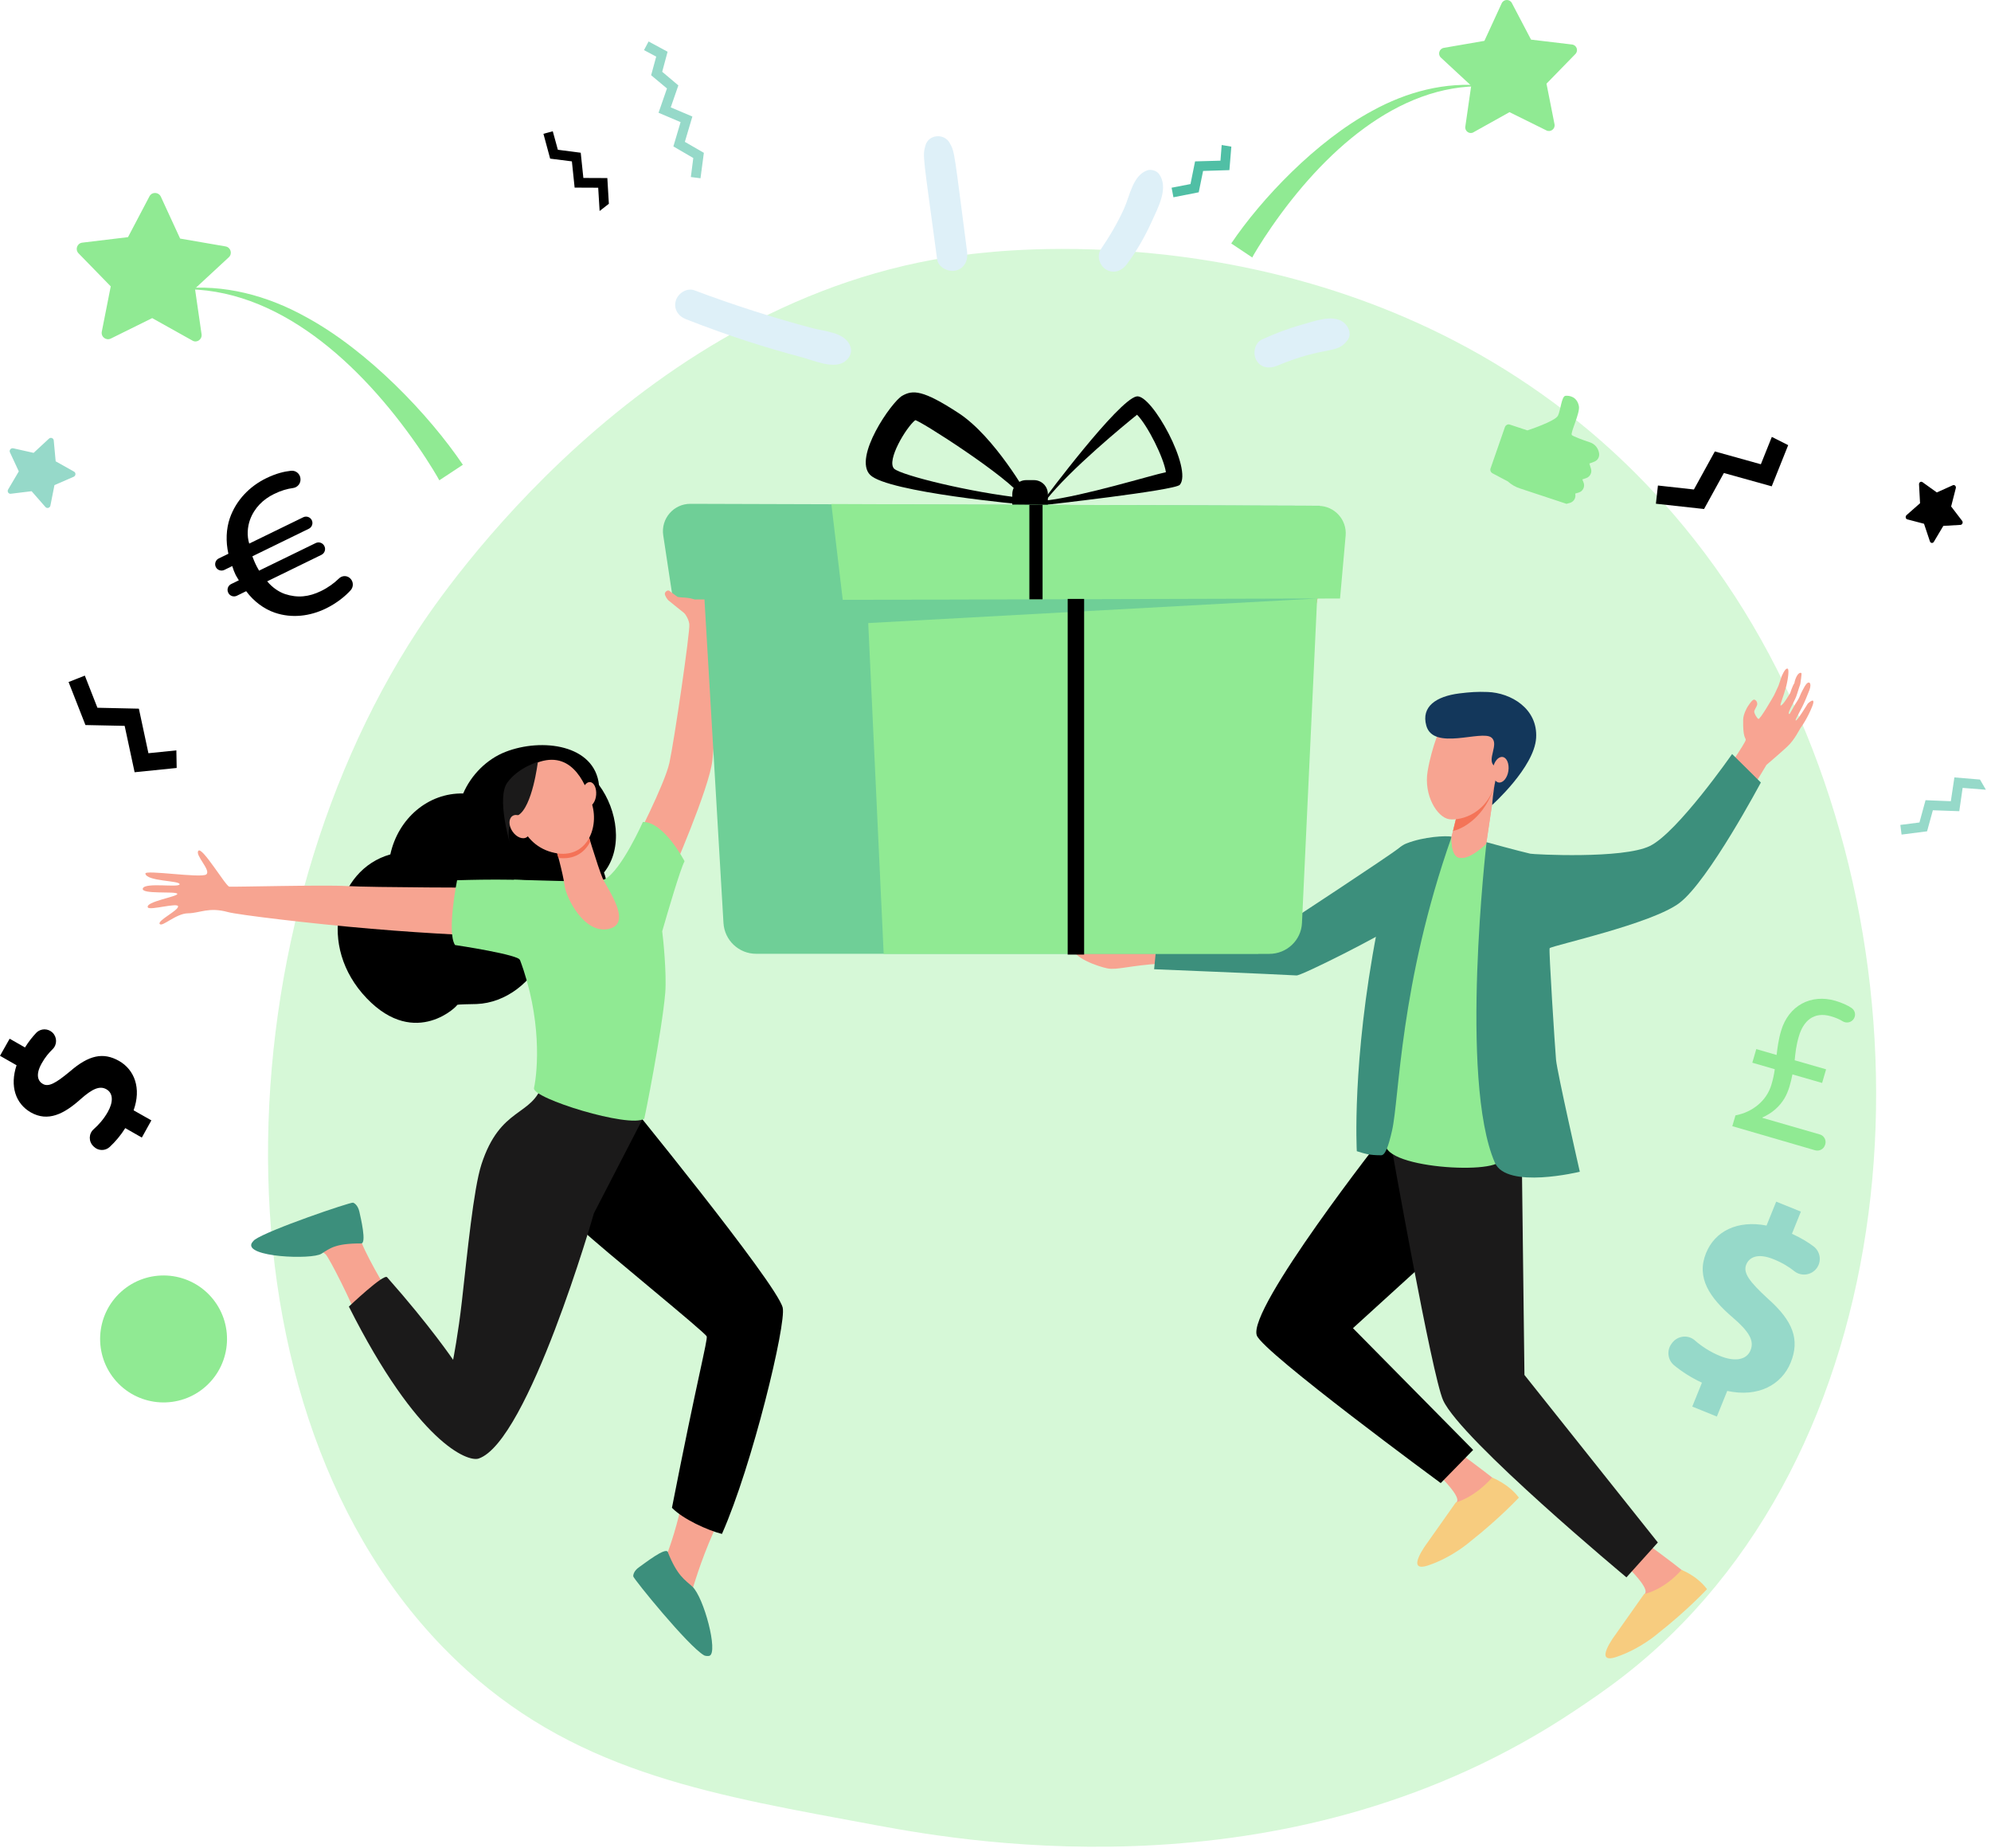
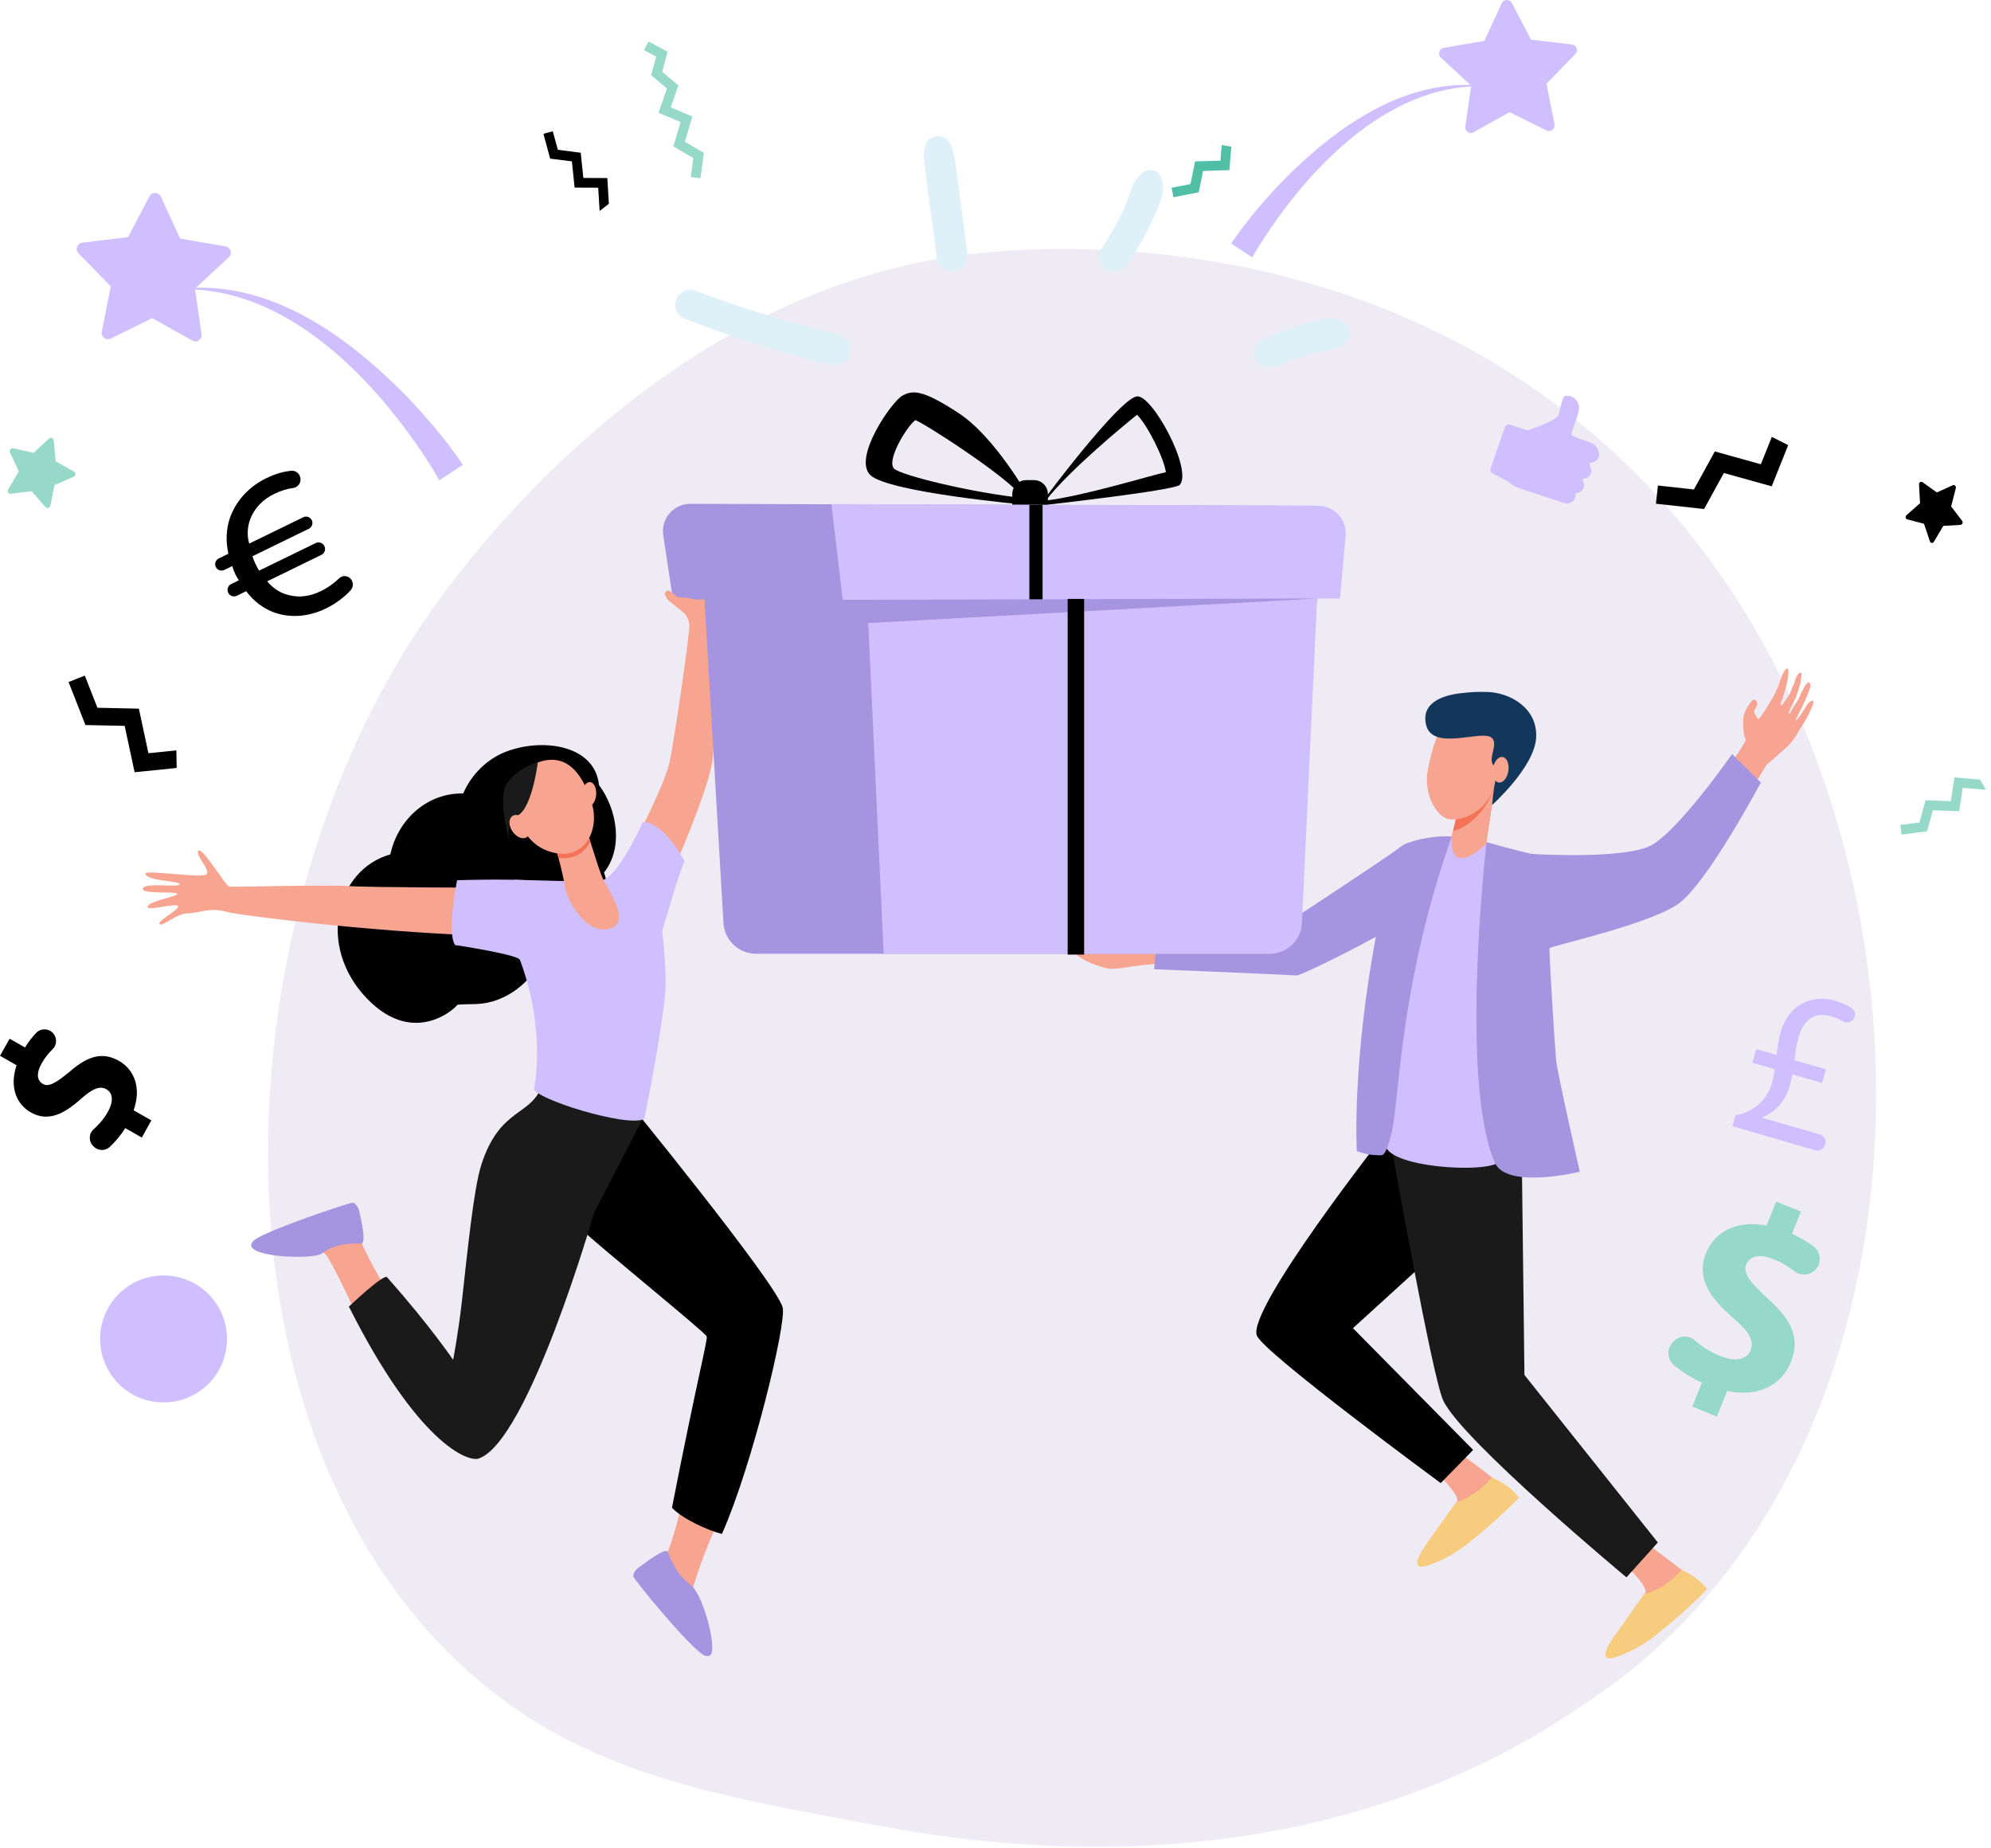
<svg xmlns="http://www.w3.org/2000/svg" width="208" height="193" viewBox="0 0 208 193" fill="none">
-   <path d="M175.787 169.534C171.414 174.041 167.501 176.69 164.506 178.69C135.289 198.194 101.891 192.572 91.566 190.651C74.906 187.551 60.843 185.364 48.761 174.45C21.306 149.65 22.642 97.916 43.62 65.87C46.108 62.07 67.055 31.026 100.525 26.651C101.344 26.544 101.955 26.483 102.49 26.427C107.667 25.878 139.753 22.986 165.915 44.9C169.66 48.037 175.687 53.696 181.276 62.325C201.711 93.88 201.776 142.751 175.787 169.534Z" fill="#D6F8D7" />
-   <path d="M130.824 26.895C130.856 26.788 131.737 25.291 132.873 23.655C138.137 16.059 145.949 8.739 155.109 9.016L155.119 8.962C150.98 8.506 146.925 9.61 143.359 11.576C137.479 14.742 131.758 20.786 128.627 25.429L130.824 26.895Z" fill="#90EA93" />
-   <path d="M153.082 13.223L153.697 8.952L150.534 6.02C150.174 5.69 150.354 5.085 150.832 5L155.077 4.267L156.881 0.347C157.083 -0.099 157.72 -0.121 157.943 0.315L159.949 4.139L164.226 4.649C164.714 4.702 164.927 5.297 164.576 5.648L161.562 8.739L162.401 12.978C162.496 13.456 161.997 13.839 161.562 13.626L157.699 11.714L153.931 13.817C153.527 14.062 153.007 13.7 153.082 13.223Z" fill="#90EA93" />
+   <path d="M175.787 169.534C171.414 174.041 167.501 176.69 164.506 178.69C135.289 198.194 101.891 192.572 91.566 190.651C74.906 187.551 60.843 185.364 48.761 174.45C21.306 149.65 22.642 97.916 43.62 65.87C46.108 62.07 67.055 31.026 100.525 26.651C101.344 26.544 101.955 26.483 102.49 26.427C107.667 25.878 139.753 22.986 165.915 44.9C169.66 48.037 175.687 53.696 181.276 62.325C201.711 93.88 201.776 142.751 175.787 169.534Z" fill="#efebf5" />
+   <path d="M130.824 26.895C130.856 26.788 131.737 25.291 132.873 23.655C138.137 16.059 145.949 8.739 155.109 9.016L155.119 8.962C150.98 8.506 146.925 9.61 143.359 11.576C137.479 14.742 131.758 20.786 128.627 25.429L130.824 26.895Z" fill="#D0BFFF" />
+   <path d="M153.082 13.223L153.697 8.952L150.534 6.02C150.174 5.69 150.354 5.085 150.832 5L155.077 4.267L156.881 0.347C157.083 -0.099 157.72 -0.121 157.943 0.315L159.949 4.139L164.226 4.649C164.714 4.702 164.927 5.297 164.576 5.648L161.562 8.739L162.401 12.978C162.496 13.456 161.997 13.839 161.562 13.626L157.699 11.714L153.931 13.817C153.527 14.062 153.007 13.7 153.082 13.223Z" fill="#D0BFFF" />
  <path d="M69.743 5.404L69.18 7.496L70.868 8.92L70.072 11.214L72.332 12.171L71.547 14.816L73.532 15.963L73.181 18.619L72.173 18.492L72.428 16.505L70.348 15.294L71.101 12.755L68.798 11.778L69.679 9.239L68.023 7.858L68.554 5.913L67.28 5.234L67.758 4.331L69.743 5.404Z" fill="#96D9C9" />
-   <path d="M22.023 135.424C24.465 138.154 24.242 142.34 21.514 144.794C18.786 147.237 14.594 147.003 12.153 144.284C9.712 141.553 9.935 137.368 12.662 134.914C15.39 132.47 19.582 132.704 22.023 135.424Z" fill="#90EA93" />
-   <path d="M15.156 142.998C16.462 144.454 18.701 144.581 20.155 143.275C21.609 141.968 21.737 139.726 20.431 138.271L15.156 142.998Z" fill="#90EA93" />
+   <path d="M22.023 135.424C24.465 138.154 24.242 142.34 21.514 144.794C18.786 147.237 14.594 147.003 12.153 144.284C9.712 141.553 9.935 137.368 12.662 134.914C15.39 132.47 19.582 132.704 22.023 135.424Z" fill="#D0BFFF" />
+   <path d="M15.156 142.998C16.462 144.454 18.701 144.581 20.155 143.275C21.609 141.968 21.737 139.726 20.431 138.271L15.156 142.998Z" fill="#D0BFFF" />
  <path d="M14.817 118.819L13.087 117.831C12.609 118.596 12.025 119.276 11.463 119.796C10.996 120.232 10.264 120.221 9.807 119.775L9.754 119.722C9.245 119.233 9.255 118.415 9.786 117.948C10.327 117.47 10.847 116.875 11.251 116.163C11.845 115.122 11.845 114.187 11.113 113.773C10.423 113.38 9.648 113.72 8.427 114.803C6.665 116.386 4.999 117.194 3.227 116.195C1.624 115.281 1.008 113.444 1.73 111.266L0 110.278L1.008 108.493L2.611 109.407C3.014 108.759 3.418 108.27 3.789 107.877C4.256 107.399 5.01 107.399 5.487 107.856C5.976 108.334 5.986 109.12 5.487 109.598C5.116 109.959 4.712 110.426 4.352 111.075C3.683 112.264 3.97 112.934 4.479 113.22C5.084 113.56 5.827 113.135 7.292 111.924C9.287 110.193 10.784 109.885 12.429 110.809C14.053 111.733 14.785 113.667 13.957 115.972L15.814 117.024L14.817 118.819Z" fill="black" />
  <path d="M185.103 45.634L183.957 48.492L179.149 47.153L176.962 51.127L173.205 50.712L172.993 52.614L178.024 53.166L180.093 49.406L185.092 50.797L186.812 46.495L185.103 45.634Z" fill="black" />
  <path d="M176.792 146.918L177.801 144.422C176.697 143.912 175.678 143.253 174.882 142.595C174.224 142.042 174.107 141.065 174.617 140.364L174.68 140.279C175.243 139.514 176.347 139.376 177.058 140.003C177.79 140.64 178.682 141.224 179.711 141.639C181.208 142.244 182.471 142.074 182.885 141.022C183.288 140.024 182.704 139.057 181.017 137.612C178.586 135.53 177.196 133.448 178.225 130.898C179.159 128.582 181.516 127.424 184.551 128.009L185.559 125.512L188.139 126.553L187.204 128.869C188.139 129.294 188.871 129.74 189.465 130.187C190.176 130.728 190.325 131.738 189.794 132.46C189.242 133.204 188.192 133.352 187.459 132.779C186.918 132.343 186.207 131.897 185.283 131.525C183.575 130.835 182.726 131.355 182.428 132.088C182.078 132.959 182.779 133.883 184.668 135.626C187.353 137.995 188.032 139.949 187.077 142.308C186.133 144.645 183.681 145.984 180.444 145.282L179.361 147.959L176.792 146.918Z" fill="#96D9C9" />
  <path d="M36.681 60.518C36.936 60.858 36.915 61.325 36.639 61.644C36.087 62.26 35.185 63.004 34.049 63.556C32.393 64.363 30.493 64.608 28.7 63.992C27.585 63.609 26.513 62.823 25.717 61.75L24.741 62.228C24.412 62.388 24.008 62.249 23.849 61.92L23.839 61.899C23.679 61.569 23.817 61.166 24.146 61.006L24.953 60.613C24.794 60.348 24.688 60.188 24.613 60.04C24.486 59.785 24.369 59.477 24.263 59.126L23.435 59.53C23.106 59.689 22.703 59.551 22.544 59.222C22.384 58.892 22.523 58.489 22.852 58.329L23.86 57.841C23.573 56.555 23.626 55.249 24.008 54.133C24.666 52.231 26.099 50.776 27.84 49.937C28.848 49.448 29.697 49.246 30.398 49.172C30.886 49.119 31.321 49.459 31.385 49.947V49.958C31.459 50.457 31.109 50.914 30.599 50.978C30.026 51.052 29.368 51.233 28.615 51.605C27.511 52.147 26.577 53.028 26.11 54.314C25.855 55.057 25.781 55.939 26.036 56.778L31.682 54.027C32.011 53.867 32.414 54.006 32.574 54.335C32.733 54.664 32.595 55.068 32.266 55.227L26.365 58.106C26.471 58.393 26.587 58.68 26.672 58.861C26.779 59.084 26.895 59.317 27.065 59.604L32.977 56.725C33.317 56.555 33.731 56.704 33.89 57.044C34.06 57.384 33.911 57.798 33.571 57.958L27.914 60.72C28.445 61.357 29.103 61.814 29.772 62.047C31.098 62.483 32.276 62.345 33.529 61.739C34.293 61.368 34.919 60.9 35.376 60.454C35.758 60.05 36.363 60.093 36.681 60.518Z" fill="black" />
  <path d="M18.425 78.376L15.506 78.674L14.509 74.02L10.178 73.925L8.862 70.568L7.164 71.237L8.926 75.731L13.023 75.816L14.063 80.66L18.457 80.214L18.425 78.376Z" fill="black" />
-   <path d="M157.731 44.349L159.567 44.955C159.567 44.955 162.475 44.009 162.762 43.414C163.048 42.819 163.133 41.385 163.547 41.343C163.961 41.3 164.757 41.438 164.948 42.426C165.086 43.138 164.035 45.209 164.205 45.433C164.311 45.571 165.351 45.953 166.115 46.208C166.625 46.378 166.986 46.824 167.06 47.366C167.113 47.727 166.911 48.078 166.572 48.216L166.041 48.418L166.211 48.96C166.338 49.363 166.115 49.799 165.712 49.937L165.309 50.075L165.436 50.404C165.606 50.829 165.372 51.318 164.927 51.446L164.566 51.552L164.576 51.647C164.64 52.04 164.385 52.423 164.003 52.529L163.653 52.625L158.771 51.01C158.314 50.861 157.89 50.617 157.529 50.288L155.905 49.427C155.735 49.331 155.65 49.13 155.714 48.938L157.221 44.604C157.306 44.392 157.529 44.275 157.731 44.349Z" fill="#90EA93" />
-   <path d="M45.894 50.17C45.851 50.054 44.875 48.375 43.612 46.559C37.732 38.081 29.018 29.912 18.787 30.22L18.776 30.156C23.404 29.646 27.925 30.878 31.905 33.077C38.464 36.615 44.854 43.361 48.356 48.545L45.894 50.17Z" fill="#90EA93" />
-   <path d="M21.058 34.916L20.368 30.145L23.902 26.873C24.305 26.502 24.104 25.832 23.562 25.737L18.818 24.919L16.802 20.542C16.568 20.043 15.868 20.021 15.613 20.51L13.373 24.77L8.597 25.344C8.056 25.407 7.822 26.066 8.204 26.459L11.569 29.912L10.635 34.639C10.529 35.181 11.081 35.606 11.58 35.362L15.899 33.226L20.102 35.574C20.559 35.85 21.132 35.457 21.058 34.916Z" fill="#90EA93" />
-   <path d="M180.974 117.629L181.303 116.503C183.054 116.174 184.562 114.995 185.06 113.295C185.22 112.753 185.326 112.296 185.411 111.68L183.065 111L183.479 109.577L185.602 110.193C185.687 109.481 185.803 108.557 186.069 107.675C186.854 105.009 189.21 103.797 191.736 104.531C192.458 104.743 193.021 105.009 193.435 105.285C193.806 105.54 193.912 106.039 193.658 106.421C193.413 106.804 192.904 106.91 192.511 106.676C192.193 106.475 191.779 106.294 191.259 106.145C189.476 105.635 188.393 106.645 187.926 108.249C187.64 109.215 187.565 109.98 187.491 110.745L190.771 111.691L190.357 113.114L187.257 112.222C187.077 113.104 186.865 113.975 186.419 114.729C185.878 115.632 185.092 116.28 184.126 116.716L184.116 116.758L190.113 118.49C190.558 118.617 190.813 119.074 190.686 119.52L190.664 119.584C190.537 120.019 190.07 120.274 189.624 120.147L180.974 117.629Z" fill="#90EA93" />
+   <path d="M157.731 44.349L159.567 44.955C159.567 44.955 162.475 44.009 162.762 43.414C163.048 42.819 163.133 41.385 163.547 41.343C163.961 41.3 164.757 41.438 164.948 42.426C165.086 43.138 164.035 45.209 164.205 45.433C164.311 45.571 165.351 45.953 166.115 46.208C166.625 46.378 166.986 46.824 167.06 47.366C167.113 47.727 166.911 48.078 166.572 48.216L166.041 48.418L166.211 48.96C166.338 49.363 166.115 49.799 165.712 49.937L165.309 50.075L165.436 50.404C165.606 50.829 165.372 51.318 164.927 51.446L164.566 51.552L164.576 51.647C164.64 52.04 164.385 52.423 164.003 52.529L163.653 52.625L158.771 51.01C158.314 50.861 157.89 50.617 157.529 50.288L155.905 49.427C155.735 49.331 155.65 49.13 155.714 48.938L157.221 44.604C157.306 44.392 157.529 44.275 157.731 44.349Z" fill="#D0BFFF" />
+   <path d="M45.894 50.17C45.851 50.054 44.875 48.375 43.612 46.559C37.732 38.081 29.018 29.912 18.787 30.22L18.776 30.156C23.404 29.646 27.925 30.878 31.905 33.077C38.464 36.615 44.854 43.361 48.356 48.545L45.894 50.17Z" fill="#D0BFFF" />
+   <path d="M21.058 34.916L20.368 30.145L23.902 26.873C24.305 26.502 24.104 25.832 23.562 25.737L18.818 24.919L16.802 20.542C16.568 20.043 15.868 20.021 15.613 20.51L13.373 24.77L8.597 25.344C8.056 25.407 7.822 26.066 8.204 26.459L11.569 29.912L10.635 34.639C10.529 35.181 11.081 35.606 11.58 35.362L15.899 33.226L20.102 35.574C20.559 35.85 21.132 35.457 21.058 34.916Z" fill="#D0BFFF" />
+   <path d="M180.974 117.629L181.303 116.503C183.054 116.174 184.562 114.995 185.06 113.295C185.22 112.753 185.326 112.296 185.411 111.68L183.065 111L183.479 109.577L185.602 110.193C185.687 109.481 185.803 108.557 186.069 107.675C186.854 105.009 189.21 103.797 191.736 104.531C192.458 104.743 193.021 105.009 193.435 105.285C193.806 105.54 193.912 106.039 193.658 106.421C193.413 106.804 192.904 106.91 192.511 106.676C192.193 106.475 191.779 106.294 191.259 106.145C189.476 105.635 188.393 106.645 187.926 108.249C187.64 109.215 187.565 109.98 187.491 110.745L190.771 111.691L190.357 113.114L187.257 112.222C187.077 113.104 186.865 113.975 186.419 114.729C185.878 115.632 185.092 116.28 184.126 116.716L184.116 116.758L190.113 118.49C190.558 118.617 190.813 119.074 190.686 119.52L190.664 119.584C190.537 120.019 190.07 120.274 189.624 120.147L180.974 117.629Z" fill="#D0BFFF" />
  <path d="M0.849 51.127L1.964 49.236L1.04 47.249C0.934 47.026 1.136 46.771 1.38 46.824L3.513 47.302L5.116 45.815C5.296 45.645 5.594 45.762 5.615 46.006L5.816 48.184L7.727 49.257C7.95 49.374 7.929 49.693 7.695 49.799L5.689 50.67L5.265 52.816C5.211 53.06 4.904 53.145 4.744 52.954L3.301 51.307L1.125 51.573C0.892 51.605 0.722 51.339 0.849 51.127Z" fill="#96D9C9" />
  <path d="M206.85 81.425L204.176 81.202L203.804 83.688L201.162 83.581L200.525 85.908L198.529 86.163L198.657 87.172L201.321 86.832L201.926 84.633L204.685 84.729L205.036 82.296L207.466 82.487L206.85 81.425Z" fill="#96D9C9" />
  <path d="M63.608 21.285L63.449 18.598L60.944 18.587L60.668 15.953L58.28 15.644L57.749 13.711L56.773 13.976L57.474 16.569L59.745 16.855L60.031 19.596L62.494 19.607L62.642 22.04L63.608 21.285Z" fill="black" />
  <path d="M127.63 15.146L127.502 16.782L124.849 16.856L124.371 19.225L122.397 19.607L122.588 20.606L125.231 20.085L125.687 17.855L128.436 17.77L128.638 15.316L127.63 15.146Z" fill="#50BFA5" />
  <path d="M203.019 54.93L204.813 54.824C205.004 54.813 205.11 54.558 204.982 54.399L203.836 52.901L204.324 50.989C204.377 50.787 204.197 50.606 204.017 50.681L202.34 51.435L200.843 50.362C200.684 50.245 200.461 50.383 200.482 50.596L200.588 52.561L199.177 53.804C199.028 53.942 199.071 54.208 199.262 54.25L201.002 54.707L201.618 56.545C201.682 56.747 201.936 56.768 202.032 56.587L203.019 54.93Z" fill="black" />
  <path d="M66.219 88.15C66.219 88.15 69.435 81.946 69.934 79.672C70.433 77.399 72.11 65.936 72.014 65.192C71.834 63.779 69.987 62.866 70.327 62.239C70.666 61.612 72.418 61.421 73.012 61.474C73.606 61.527 74.806 61.878 75.326 62.303C75.835 62.728 74.753 76.464 74.424 79.417C74.095 82.371 70.093 91.485 70.093 91.485L66.219 88.15Z" fill="#F7A491" />
  <path d="M75.909 62.048C75.835 62.09 75.57 62.175 75.506 62.228L75.007 62.388C75.007 62.388 76.281 62.356 77.034 63.163C77.024 63.163 76.674 62.526 75.909 62.048Z" fill="#F47257" />
  <path d="M136.768 64.544C137.267 64.162 137.522 63.206 137.628 62.589L137.883 61.782C137.692 61.697 133.903 60.975 132.756 60.89C132.629 61.251 132.555 61.548 132.586 61.75C132.714 62.696 133.637 68.857 133.637 68.857L136.917 69.07C136.906 69.07 136.365 65.415 136.768 64.544Z" fill="#F7A491" />
  <path d="M136.853 61.952C136.853 61.952 136.174 62.26 135.42 63.163C135.42 63.163 133.616 61.888 133.701 61.517C133.807 61.017 135.664 62.037 135.664 62.037L136.853 61.952Z" fill="#F47458" />
  <path d="M152.837 152.028C152.837 152.028 157.252 155.215 157.942 156.16C158.94 157.531 150.47 160.091 151.394 158.487C151.606 158.115 152.221 156.883 152.243 156.755C152.381 156.107 150.587 154.344 150.587 154.344L152.837 152.028Z" fill="#F7A491" />
  <path d="M149.101 161.164L152.094 156.926C152.094 156.926 153.962 156.49 155.883 154.333C155.883 154.333 157.613 154.992 158.675 156.426C158.675 156.426 156.669 158.593 153.58 161.026C153.58 161.026 151.744 162.652 149.218 163.502C146.692 164.351 149.101 161.164 149.101 161.164Z" fill="#F7CC7F" />
  <path d="M188.86 73.489C188.86 73.489 187.725 75.369 187.597 75.253C187.502 75.168 188.181 74.169 188.669 72.969C188.797 72.66 188.913 72.352 189.03 72.076C189.317 71.332 188.966 70.95 188.542 71.683C188.393 71.938 188.16 72.374 188.032 72.703C187.894 73.064 187.661 73.351 187.502 73.627C187.183 74.19 186.96 74.605 186.95 74.583C186.929 74.551 186.791 74.615 186.918 74.286C187.067 73.882 187.555 73.107 187.735 72.501C187.831 72.161 188.075 71.46 188.075 71.46C188.075 71.46 188.255 70.334 188.192 70.302C187.863 70.132 187.534 70.876 187.459 71.354C187.258 71.641 187.024 72.384 187.024 72.384C187.024 72.384 186.217 73.787 186.016 73.68C185.931 73.638 186.334 72.714 186.589 71.747C186.822 70.855 186.918 69.909 186.759 69.845C186.483 69.728 186.111 70.695 186.111 70.695C186.111 70.695 185.888 71.386 185.804 71.609C185.697 71.874 185.326 72.639 185.326 72.639C185.326 72.639 183.861 75.221 183.691 75.093C183.522 74.976 183.235 74.488 183.267 74.296C183.299 74.105 183.543 73.787 183.575 73.595C183.606 73.404 183.5 73.128 183.267 73.075C183.044 73.022 182.535 73.882 182.535 73.882C182.535 73.882 182.121 74.583 182.11 75.157C182.068 77.112 182.386 77.037 182.375 77.282C182.365 77.579 180.104 80.841 180.104 80.841C180.104 80.841 180.093 80.862 180.062 80.894L182.747 82.848C183.638 81.393 184.339 80.246 184.541 79.895C184.541 79.895 185.888 78.748 186.706 77.993C187.523 77.239 187.99 76.156 188.192 75.911C188.223 75.879 188.839 75.008 189.338 73.744C189.752 72.639 188.86 73.489 188.86 73.489Z" fill="#F8A492" />
  <path d="M159.587 119.308L158.887 122.761L141.343 138.728L153.899 151.444L150.513 154.907C150.513 154.907 131.971 141.277 131.302 139.493C130.272 136.741 144.601 118.522 144.601 118.522L159.587 119.308Z" fill="black" />
  <path d="M172.505 161.579C172.505 161.579 176.92 164.766 177.61 165.711C178.607 167.082 170.138 169.642 171.061 168.038C171.273 167.666 171.889 166.434 171.91 166.306C172.048 165.658 170.254 163.895 170.254 163.895L172.505 161.579Z" fill="#F7A491" />
  <path d="M168.768 170.736L171.761 166.497C171.761 166.497 173.757 166.136 175.667 163.979C175.667 163.979 177.27 164.564 178.331 165.987C178.331 165.987 176.325 168.154 173.237 170.587C173.237 170.587 171.401 172.213 168.875 173.063C166.348 173.923 168.768 170.736 168.768 170.736Z" fill="#F7CC7F" />
  <path d="M158.983 120.912L159.259 143.614L173.194 161.111L169.915 164.755C169.915 164.755 152.657 150.392 150.768 146.27C149.6 143.71 145.323 119.542 145.323 119.542L158.983 120.912Z" fill="#1B1A1A" />
-   <path d="M144.835 119.128C146.257 115.909 146.098 92.803 151.649 87.385C153.602 87.714 154.992 87.905 155.321 87.99C155.607 90.37 155.926 99.102 156.128 107.112C156.255 112.445 156.128 118.033 156.775 120.987C157.189 122.803 143.529 122.07 144.835 119.128Z" fill="#90EA93" />
+   <path d="M144.835 119.128C146.257 115.909 146.098 92.803 151.649 87.385C153.602 87.714 154.992 87.905 155.321 87.99C155.607 90.37 155.926 99.102 156.128 107.112C156.255 112.445 156.128 118.033 156.775 120.987C157.189 122.803 143.529 122.07 144.835 119.128Z" fill="#D0BFFF" />
  <path d="M121.325 100.643C118.077 100.834 116.708 101.344 115.711 101.152C114.713 100.961 112.049 100.016 112.102 99.007C115.668 98.295 121.888 99.4 121.888 99.4C121.463 101.482 121.325 100.643 121.325 100.643Z" fill="#F7A491" />
-   <path d="M149.282 88.118C149.282 88.118 147.838 95.203 146.161 96.414C144.484 97.636 135.972 101.917 135.452 101.885C132.884 101.737 120.572 101.237 120.572 101.237L120.954 97.285L134.826 96.159C134.826 96.159 144.867 89.573 146.225 88.532C147.17 87.926 149.282 88.118 149.282 88.118Z" fill="#3C8F7C" />
-   <path d="M144.283 120.668C143.03 120.668 142.574 120.498 141.746 120.243C141.746 120.243 141.205 110.968 143.858 97.222C144.856 92.037 144.888 88.893 146.936 88.096C148.783 87.374 151.044 87.278 151.659 87.385C146.225 102.788 146.204 114.644 145.429 118.086C145.036 119.807 144.697 120.678 144.283 120.668Z" fill="#3C8F7C" />
+   <path d="M149.282 88.118C149.282 88.118 147.838 95.203 146.161 96.414C144.484 97.636 135.972 101.917 135.452 101.885C132.884 101.737 120.572 101.237 120.572 101.237L120.954 97.285L134.826 96.159C134.826 96.159 144.867 89.573 146.225 88.532C147.17 87.926 149.282 88.118 149.282 88.118Z" fill="#a594e0" />
+   <path d="M144.283 120.668C143.03 120.668 142.574 120.498 141.746 120.243C141.746 120.243 141.205 110.968 143.858 97.222C144.856 92.037 144.888 88.893 146.936 88.096C148.783 87.374 151.044 87.278 151.659 87.385C146.225 102.788 146.204 114.644 145.429 118.086C145.036 119.807 144.697 120.678 144.283 120.668Z" fill="#a594e0" />
  <path d="M152.222 85.058L151.648 87.385C151.648 87.385 151.521 89.414 152.455 89.594C153.591 89.817 155.268 88.118 155.268 88.118L156.244 81.552L152.222 85.058Z" fill="#F7A491" />
  <path d="M152.222 85.058L151.648 87.385C151.648 87.385 151.521 89.414 152.455 89.594C153.591 89.817 155.268 88.118 155.268 88.118L156.244 81.552L152.222 85.058Z" fill="#F7A491" />
  <path d="M156.245 81.584L152.222 85.058L151.797 86.8C153.336 86.428 155.533 84.728 156.245 81.584Z" fill="#F47458" />
  <path d="M152.211 75.54C151.234 75.54 150.364 76.209 150.024 77.186C149.738 77.994 149.377 79.183 149.144 80.554C148.719 83.082 150.152 85.388 151.404 85.568C152.657 85.749 155.629 84.92 156.287 81.351C156.573 79.821 156.945 77.813 155.682 76.751C154.705 75.933 153.325 75.55 152.211 75.54Z" fill="#F7A491" />
  <path d="M155.883 84.081C155.883 84.081 160.288 80.15 160.479 77.08C160.67 74.01 157.836 72.363 155.416 72.278C154.323 72.236 153.58 72.289 152.455 72.427C150.025 72.735 148.454 73.808 149.006 75.794C149.749 78.461 154.779 76.209 155.809 77.037C156.658 77.717 155.278 79.364 156.106 79.991C156.881 80.585 156.488 80.384 156.234 81.499C155.979 82.646 155.883 84.081 155.883 84.081Z" fill="#13375B" />
  <path d="M157.581 80.522C157.475 81.255 157.019 81.797 156.573 81.733C156.127 81.669 155.851 81.021 155.968 80.278C156.074 79.545 156.531 79.003 156.977 79.067C157.422 79.13 157.688 79.789 157.581 80.522Z" fill="#F7A491" />
  <path d="M137.522 60.72C137.129 60.029 136.535 60.741 136.917 61.633C136.938 61.676 136.917 61.75 136.917 61.74C136.821 61.974 135.898 62.706 135.898 62.706C135.898 62.706 136.63 64.757 137.044 64.226C137.458 63.684 137.766 61.931 137.766 61.931L137.522 60.72Z" fill="#F7A491" />
-   <path d="M183.957 81.733L180.953 78.758C180.953 78.758 175.253 86.949 172.367 88.362C169.554 89.743 160.203 89.244 159.874 89.169C158.749 88.914 155.3 87.969 155.3 87.969C155.3 87.969 152.413 112.806 156.17 121.443C157.401 124.258 165.043 122.389 165.043 122.389C165.043 122.389 162.687 112.041 162.559 110.692C162.443 109.396 161.785 99.134 161.891 99.038C162.167 98.762 172.6 96.489 175.455 94.311C178.48 92.027 183.957 81.733 183.957 81.733Z" fill="#3C8F7C" />
+   <path d="M183.957 81.733L180.953 78.758C180.953 78.758 175.253 86.949 172.367 88.362C169.554 89.743 160.203 89.244 159.874 89.169C158.749 88.914 155.3 87.969 155.3 87.969C155.3 87.969 152.413 112.806 156.17 121.443C157.401 124.258 165.043 122.389 165.043 122.389C165.043 122.389 162.687 112.041 162.559 110.692C162.443 109.396 161.785 99.134 161.891 99.038C162.167 98.762 172.6 96.489 175.455 94.311C178.48 92.027 183.957 81.733 183.957 81.733Z" fill="#a594e0" />
  <path d="M38.316 104.276C43.463 109.641 47.974 104.892 47.751 104.966C47.932 104.892 49.057 104.892 49.789 104.871C52.856 104.754 55.648 102.555 56.858 99.644C61.443 99.038 64.447 94.8 63.099 91.135C65.126 88.606 64.5 84.58 62.578 81.998C62.133 77.77 56.614 77.048 52.803 78.535C50.872 79.289 49.237 80.915 48.388 82.88C44.726 82.795 41.595 85.493 40.778 89.244C35.1 90.826 33.062 98.805 38.316 104.276Z" fill="black" />
  <path d="M71.367 156.277C70.836 159.178 69.912 161.727 69.796 162.025C69.732 162.173 69.159 162.694 69.095 162.843C69.403 166.38 71.653 168.473 73.765 169.971C73.309 168.186 72.29 166.146 72.417 165.753C72.63 165.127 73.447 162.248 75.188 158.625C73.415 158.423 72.789 157.35 71.367 156.277Z" fill="#F7A491" />
  <path d="M64.935 114.23L52.729 122.569C52.729 122.569 58.673 126.436 60.711 128.38C62.748 130.324 73.659 139.142 73.829 139.588C73.956 139.917 72.821 144.103 70.199 157.489C71.356 158.678 73.914 159.836 75.421 160.219C78.595 153.08 82.171 138.218 81.768 136.582C81.153 134.053 64.935 114.23 64.935 114.23Z" fill="black" />
  <path d="M34.028 131.025C34.389 131.376 36.766 136.018 37.679 138.504C39.005 137.665 39.812 136.677 41.287 136.114C40.12 134.425 37.838 130.345 37.647 129.379C37.201 127.073 36.681 126.733 36.681 126.733C36.681 126.733 28.976 129.347 28.455 130.08C27.946 130.802 32.584 129.612 34.028 131.025Z" fill="#F7A491" />
-   <path d="M37.732 129.878C38.326 129.878 37.678 127.169 37.541 126.553C37.381 125.852 36.978 125.639 36.883 125.618C36.607 125.554 28.041 128.455 26.598 129.496C26.502 129.57 26.322 129.793 26.301 129.836C25.505 131.312 32.573 131.599 33.582 130.951C34.484 130.378 35.046 129.868 37.732 129.878Z" fill="#3C8F7C" />
+   <path d="M37.732 129.878C38.326 129.878 37.678 127.169 37.541 126.553C37.381 125.852 36.978 125.639 36.883 125.618C36.607 125.554 28.041 128.455 26.598 129.496C26.502 129.57 26.322 129.793 26.301 129.836C25.505 131.312 32.573 131.599 33.582 130.951C34.484 130.378 35.046 129.868 37.732 129.878Z" fill="#a594e0" />
  <path d="M67.153 116.843C67.153 116.843 56.815 112.764 56.677 113.2C55.605 116.652 52.272 115.537 50.298 121.613C49.47 124.163 48.823 130.877 48.26 135.859C47.878 139.28 47.337 142.032 47.337 142.032C47.337 142.032 44.938 138.483 40.438 133.405C40.088 133.012 36.447 136.475 36.447 136.475C43.622 150.721 48.855 152.729 50.001 152.347C55.191 150.594 62.058 126.713 62.047 126.723C62.897 125.087 67.153 116.843 67.153 116.843Z" fill="#1B1A1A" />
  <path d="M51.19 92.718C51.19 92.718 38.846 92.707 36.203 92.547C33.815 92.409 24.326 92.654 23.955 92.611C23.584 92.569 21.132 88.415 20.728 88.861C20.325 89.307 22.098 90.922 21.546 91.336C20.994 91.751 15.114 90.816 15.188 91.251C15.337 92.069 18.765 91.963 18.765 92.356C18.765 92.749 15.167 92.133 14.923 92.792C14.679 93.451 18.383 93.057 18.521 93.355C18.669 93.642 15.092 94.183 15.453 94.789C15.655 95.118 18.627 94.237 18.606 94.683C18.595 95.129 16.419 96.159 16.685 96.51C16.95 96.861 18.383 95.405 19.646 95.395C20.909 95.373 21.8 94.715 23.817 95.267C24.804 95.543 32.382 96.468 38.772 97.009C45.331 97.572 50.702 97.753 50.702 97.753L51.19 92.718Z" fill="#F7A491" />
-   <path d="M69.499 103.691C69.658 101.705 69.276 97.933 69.18 97.275C69.775 95.214 71.059 90.816 71.515 89.955C71.515 89.955 69.371 85.823 67.163 85.855C67.163 85.855 64.913 90.922 63.183 91.836C63.162 91.825 62.568 92.101 62.313 92.101C60.636 92.091 54.777 91.91 53.684 91.889L54.3 100.207C56.614 106.337 56.189 111.765 55.786 113.656C55.563 114.708 65.741 117.863 67.302 116.854C67.344 116.811 69.159 107.707 69.499 103.691Z" fill="#90EA93" />
-   <path d="M56.656 92.197C55.573 91.676 47.751 91.942 47.751 91.942C47.751 91.942 46.657 97.392 47.538 98.709C47.538 98.709 54.533 99.75 54.331 100.324L56.656 92.197Z" fill="#90EA93" />
+   <path d="M69.499 103.691C69.658 101.705 69.276 97.933 69.18 97.275C69.775 95.214 71.059 90.816 71.515 89.955C71.515 89.955 69.371 85.823 67.163 85.855C67.163 85.855 64.913 90.922 63.183 91.836C63.162 91.825 62.568 92.101 62.313 92.101C60.636 92.091 54.777 91.91 53.684 91.889L54.3 100.207C56.614 106.337 56.189 111.765 55.786 113.656C55.563 114.708 65.741 117.863 67.302 116.854C67.344 116.811 69.159 107.707 69.499 103.691Z" fill="#D0BFFF" />
+   <path d="M56.656 92.197C55.573 91.676 47.751 91.942 47.751 91.942C47.751 91.942 46.657 97.392 47.538 98.709C47.538 98.709 54.533 99.75 54.331 100.324L56.656 92.197Z" fill="#D0BFFF" />
  <path d="M58.015 88.383C58.015 88.383 58.832 91.252 58.98 92.484C59.129 93.727 61.008 97.573 63.576 97.031C66.145 96.478 63.47 92.877 62.961 91.74C62.462 90.604 61.103 86.025 61.103 86.025L58.015 88.383Z" fill="#F7A491" />
  <path d="M61.666 87.905C61.347 86.864 61.093 86.025 61.093 86.025L58.004 88.383C58.004 88.383 58.153 88.915 58.333 89.605C59.978 89.828 61.093 89.042 61.666 87.905Z" fill="#F47257" />
  <path d="M55.775 79.799C55.775 79.799 54.427 80.575 53.96 82.211C53.493 83.847 54.109 88.054 57.633 89.01C61.146 89.977 62.621 86.62 61.857 84.027C61.103 81.435 59.479 78.163 55.775 79.799Z" fill="#F7A491" />
  <path d="M62.281 83.018C62.228 83.719 61.846 84.261 61.432 84.229C61.029 84.197 60.742 83.603 60.795 82.901C60.849 82.2 61.231 81.658 61.645 81.69C62.058 81.722 62.334 82.317 62.281 83.018Z" fill="#F7A491" />
-   <path d="M69.764 162.11C69.541 161.557 67.312 163.321 66.781 163.682C66.187 164.086 66.144 164.542 66.155 164.649C66.198 164.925 71.876 171.926 73.542 172.892C73.701 172.988 74.031 172.988 74.126 172.946C75.049 172.584 73.542 166.858 72.332 165.722C71.547 164.999 70.761 164.617 69.764 162.11Z" fill="#3C8F7C" />
+   <path d="M69.764 162.11C69.541 161.557 67.312 163.321 66.781 163.682C66.187 164.086 66.144 164.542 66.155 164.649C66.198 164.925 71.876 171.926 73.542 172.892C73.701 172.988 74.031 172.988 74.126 172.946C75.049 172.584 73.542 166.858 72.332 165.722C71.547 164.999 70.761 164.617 69.764 162.11Z" fill="#a594e0" />
  <path d="M56.189 79.587C56.189 79.587 55.626 84.293 54.119 85.164C52.612 86.035 53.281 88.107 53.281 88.107C53.281 88.107 51.837 83.294 53.015 81.722C54.183 80.139 56.189 79.587 56.189 79.587Z" fill="#1B1A1A" />
  <path d="M55.022 85.823C55.446 86.429 55.446 87.151 55.043 87.438C54.629 87.725 53.96 87.459 53.546 86.853C53.122 86.248 53.122 85.526 53.525 85.239C53.928 84.952 54.608 85.218 55.022 85.823Z" fill="#F7A491" />
  <path d="M118.736 41.406C116.815 41.789 109.152 52.062 109.152 52.062L108.886 52.773C108.886 52.773 122.758 51.233 123.257 50.638C124.616 49.044 120.317 41.098 118.736 41.406ZM109.247 52.285C111.773 49.044 117.547 44.317 118.789 43.318C119.903 44.455 121.58 47.812 121.803 49.321C120.211 49.65 113.302 51.796 109.247 52.285Z" fill="black" />
  <path d="M100.162 43.159C96.394 40.694 95.354 40.715 94.25 41.342C93.146 41.969 89.092 47.791 90.907 49.607C92.722 51.424 107.093 52.72 107.093 52.72L107.422 51.838C107.422 51.838 103.93 45.623 100.162 43.159ZM93.412 48.959C92.573 48.12 94.664 44.636 95.609 43.892C95.853 43.754 105.522 49.915 106.87 52.019C101.467 51.445 94.186 49.66 93.412 48.959Z" fill="black" />
  <path d="M107.209 55.439H108.016C108.822 55.439 109.47 54.791 109.47 53.984V51.604C109.47 50.797 108.822 50.149 108.016 50.149H107.209C106.402 50.149 105.755 50.797 105.755 51.604V53.984C105.755 54.791 106.402 55.439 107.209 55.439Z" fill="black" />
-   <path d="M137.872 52.826L72.12 52.624C70.369 52.624 69.032 54.175 69.287 55.907L70.305 62.621L73.596 62.611L75.581 96.404C75.687 98.21 77.183 99.623 78.987 99.623H131.462L133.648 62.483L136.747 62.472L137.872 52.826Z" fill="#6FCF97" />
+   <path d="M137.872 52.826L72.12 52.624C70.369 52.624 69.032 54.175 69.287 55.907L70.305 62.621L73.596 62.611L75.581 96.404C75.687 98.21 77.183 99.623 78.987 99.623H131.462L133.648 62.483L136.747 62.472L137.872 52.826Z" fill="#a594e0" />
  <path d="M72.513 63.417L72.523 62.61C71.897 62.366 71.154 62.44 70.783 62.344L69.902 61.697C69.721 61.611 69.456 61.824 69.456 62.026C69.456 62.217 69.711 62.61 69.828 62.706C69.828 62.706 71.409 64.002 71.961 64.405C72.237 64.597 73.097 65.128 73.097 65.128L73.595 64.182L72.513 63.417Z" fill="#F7A491" />
-   <path d="M132.597 99.633H92.318L90.164 53.517H138.021L136.015 96.425C135.93 98.22 134.423 99.633 132.597 99.633Z" fill="#90EA93" />
-   <path d="M139.995 62.515L88.041 62.653L86.852 52.645L137.745 52.837C139.411 52.847 140.727 54.282 140.579 55.949L139.995 62.515Z" fill="#90EA93" />
-   <path d="M88.04 62.653L137.596 62.515L89.611 65.139L88.04 62.653Z" fill="#6FCF97" />
+   <path d="M132.597 99.633H92.318L90.164 53.517H138.021L136.015 96.425C135.93 98.22 134.423 99.633 132.597 99.633Z" fill="#D0BFFF" />
+   <path d="M139.995 62.515L88.041 62.653L86.852 52.645L137.745 52.837C139.411 52.847 140.727 54.282 140.579 55.949L139.995 62.515Z" fill="#D0BFFF" />
+   <path d="M88.04 62.653L137.596 62.515L89.611 65.139L88.04 62.653Z" fill="#a594e0" />
  <path d="M108.918 52.72H107.538V62.599H108.918V52.72Z" fill="black" />
  <path d="M113.259 62.557H111.54V99.707H113.259V62.557Z" fill="black" />
  <path d="M71.664 33.343C76.249 35.128 80.028 36.328 83.806 37.327C85.048 37.656 87.107 38.602 88.253 37.763C88.848 37.327 89.102 36.668 88.752 35.978C88.115 34.703 86.131 34.607 84.878 34.278C81.057 33.258 76.79 31.93 72.556 30.326C71.76 30.029 70.836 30.623 70.603 31.399C70.337 32.27 70.868 33.035 71.664 33.343Z" fill="#DEF0F8" />
  <path d="M101.032 26.289C99.674 15.91 99.769 15.889 99.196 14.901C98.612 13.902 96.999 14.03 96.68 15.198C96.362 16.346 96.436 16.165 97.901 27.075C98.018 27.946 99.09 28.446 99.865 28.254C100.788 28.021 101.149 27.16 101.032 26.289Z" fill="#DEF0F8" />
  <path d="M117.706 27.617C118.735 26.236 119.595 24.749 120.306 23.176C120.964 21.71 122.174 19.564 121.039 18.12C120.794 17.812 120.221 17.663 119.86 17.79C118.332 18.322 118.035 20.467 117.419 21.817C116.751 23.283 115.923 24.685 115.021 26.013C114.543 26.714 114.861 27.744 115.562 28.159C116.347 28.626 117.196 28.297 117.706 27.617Z" fill="#DEF0F8" />
  <path d="M140.791 35.51C141.258 34.873 140.865 34.044 140.324 33.641C139.199 32.801 137.225 33.577 135.994 33.917C134.571 34.31 133.192 34.841 131.844 35.457C131.069 35.819 130.857 36.913 131.249 37.614C131.706 38.432 132.608 38.538 133.404 38.209C138.562 36.052 139.645 37.083 140.791 35.51Z" fill="#DEF0F8" />
</svg>
